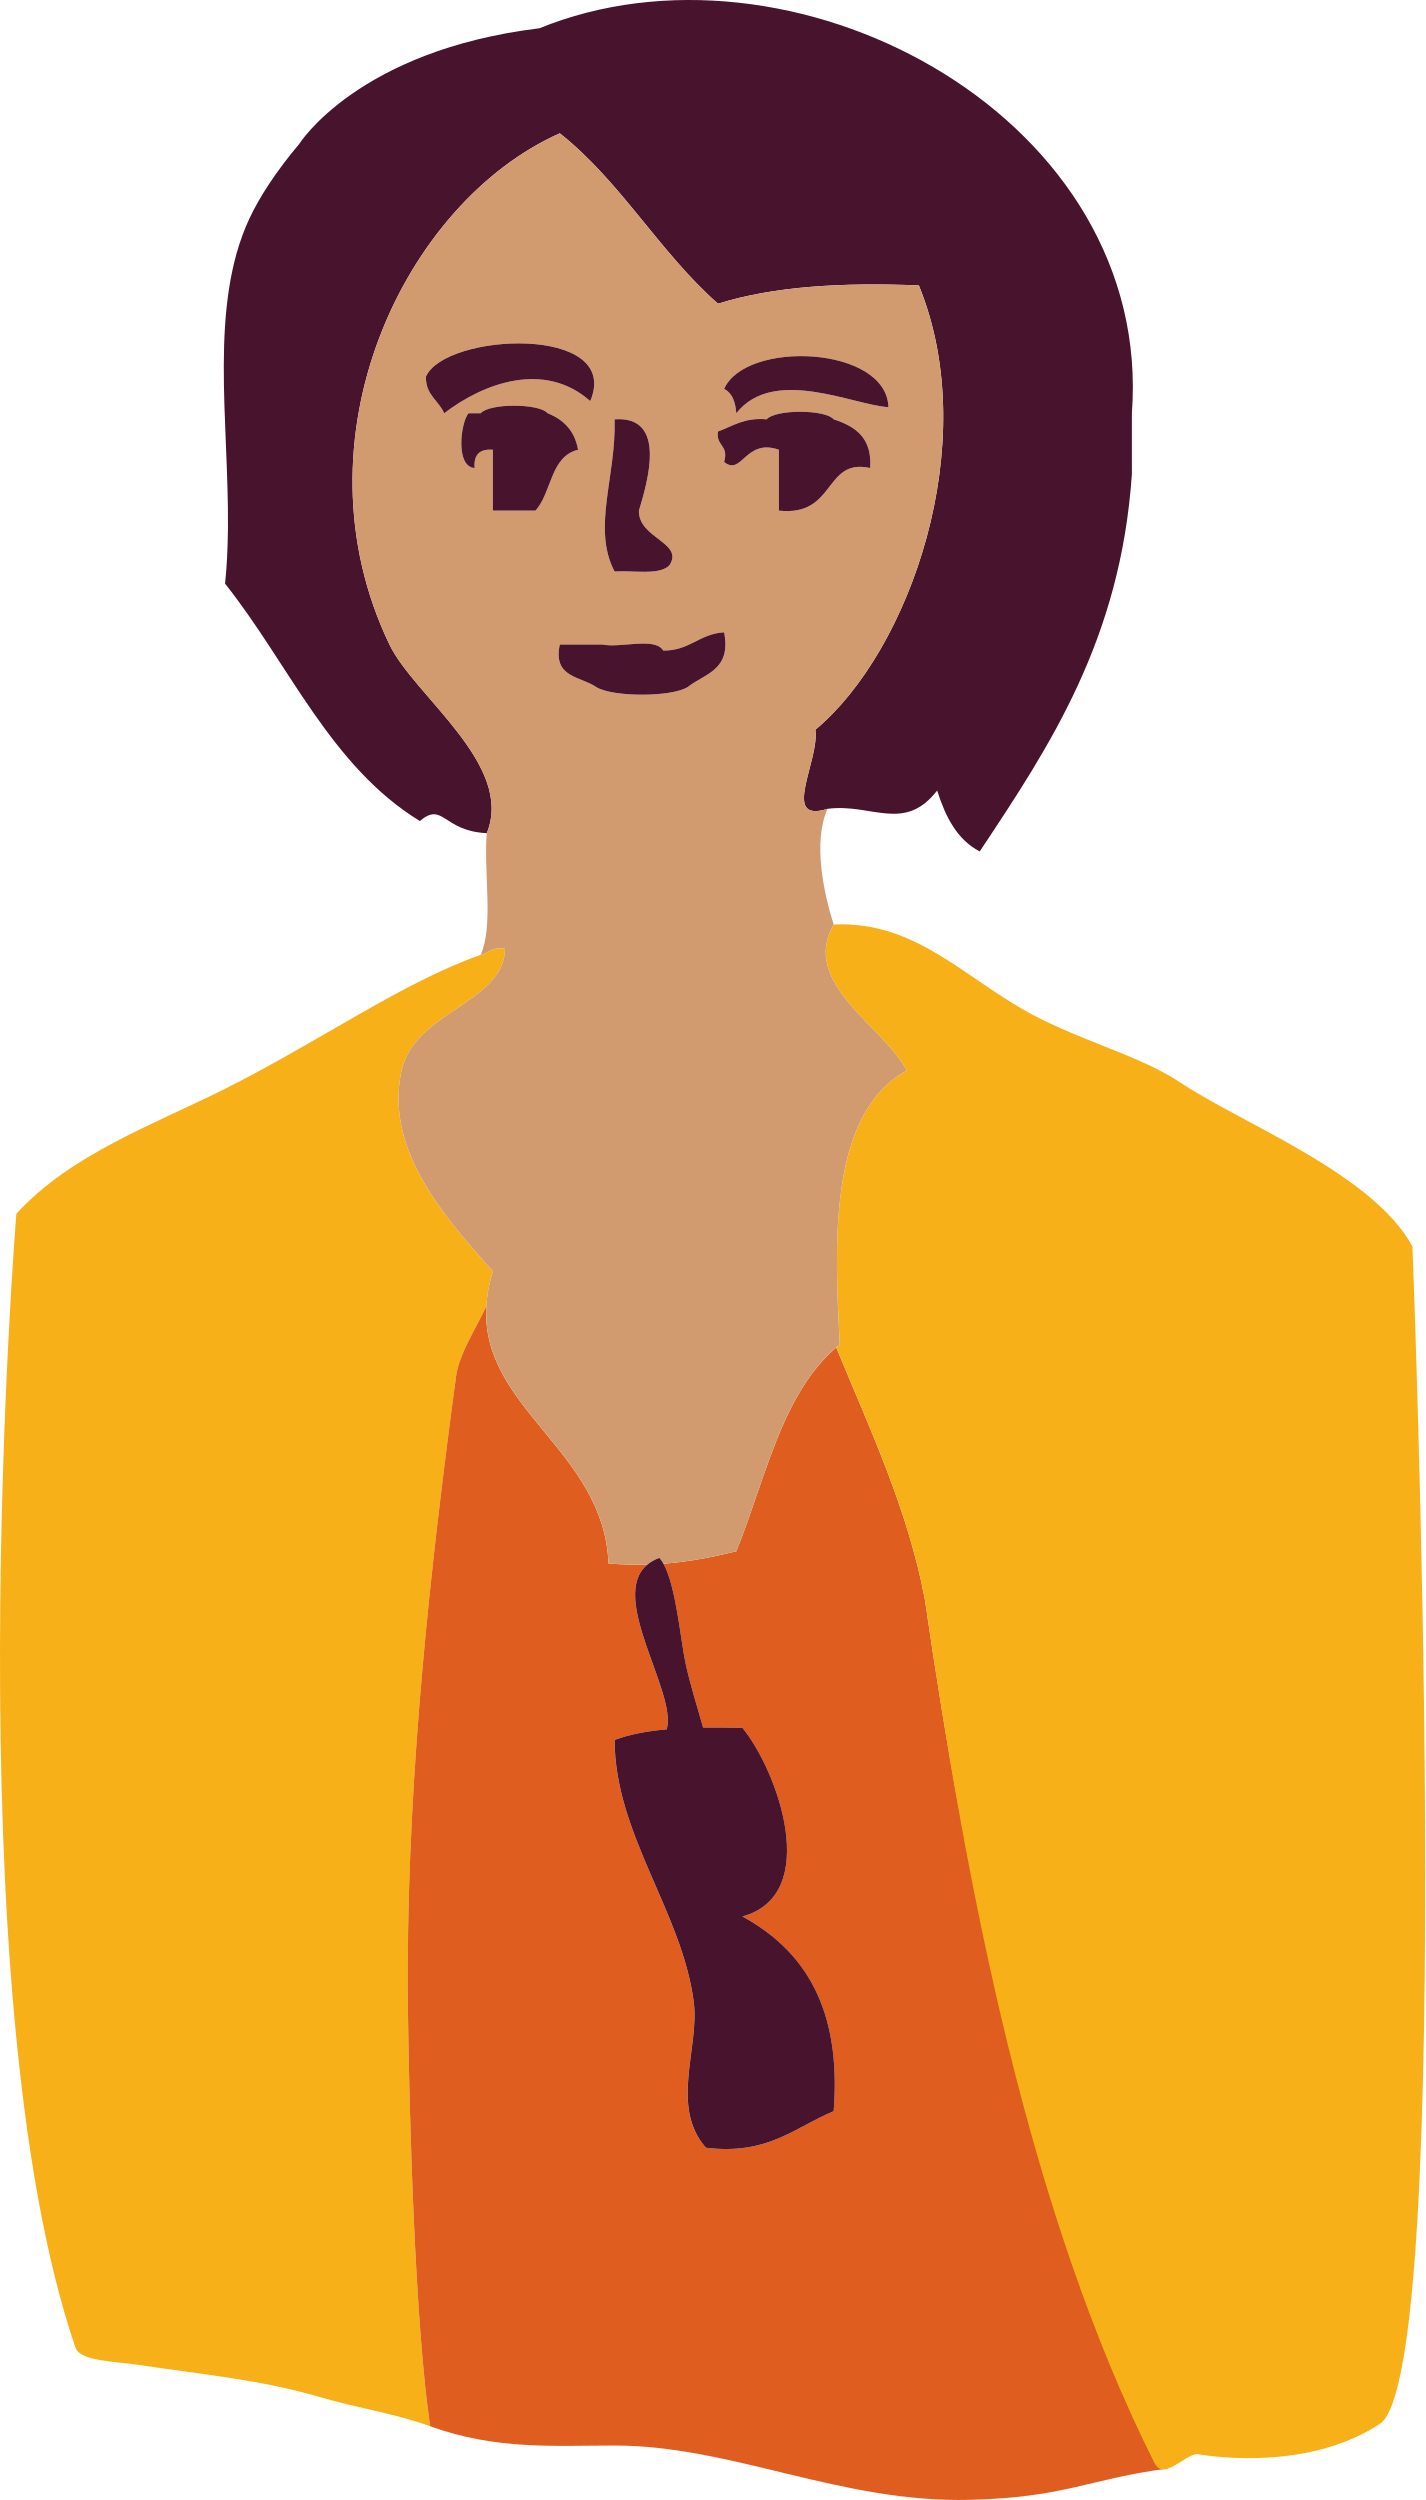
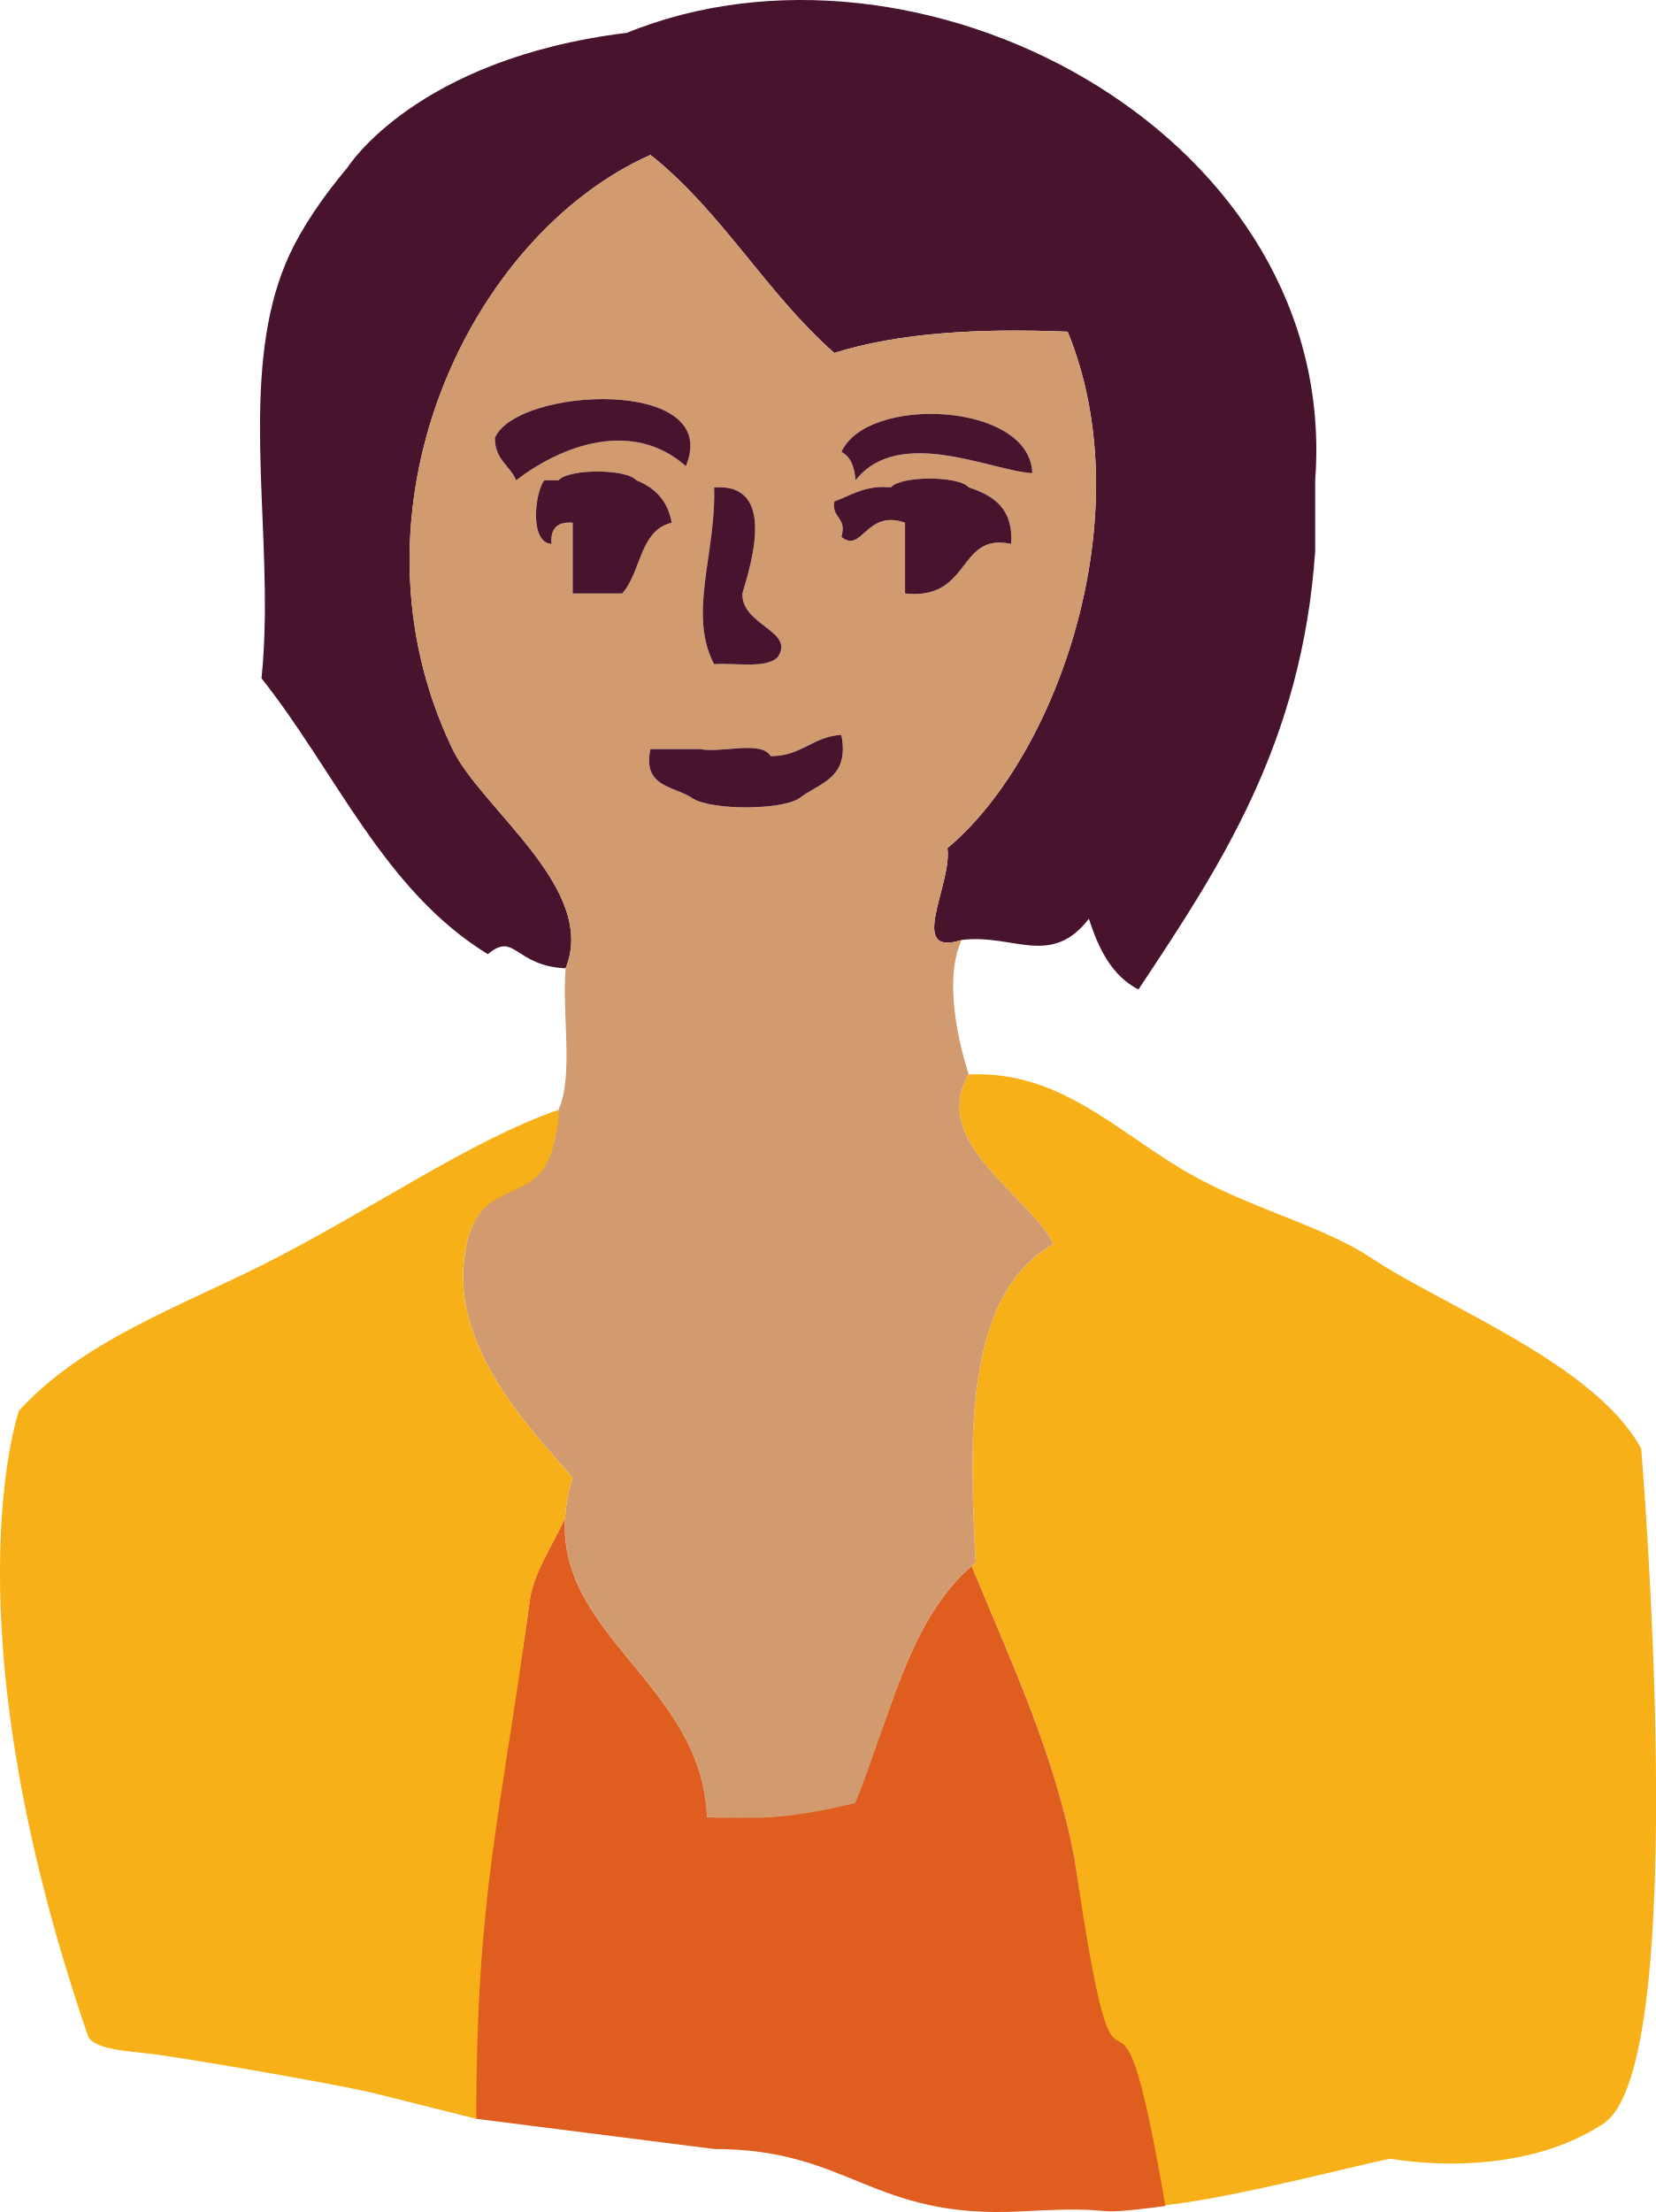
- <svg xmlns="http://www.w3.org/2000/svg" version="1.1" id="Layer_1" x="0px" y="0px" width="69.28px" height="121.528px" viewBox="0 0 69.28 121.528" enable-background="new 0 0 69.28 121.528" xml:space="preserve">
-   <path fill="#1EA292" d="M20.031,56.339c0.683,1.577,1.799,3.008,2.865,4.25C21.83,59.347,20.713,57.917,20.031,56.339" />
-   <path fill="#48132D" d="M26.227,1.373C17.386,2.45,14.54,7.004,14.54,7.004c-1.076,1.274-1.921,2.557-2.415,3.618  c-1.975,4.238-1.001,9.816-1.044,15.035l-0.003,0.177c-0.011,0.858-0.05,1.707-0.137,2.538c3.1,3.903,5.121,8.882,9.468,11.538  c1.144-0.962,1.117,0.494,3.254,0.591c1.358-3.321-3.529-6.665-4.732-9.17c-4.8-9.989,0.727-21.498,8.282-24.851  c2.972,2.353,4.857,5.792,7.691,8.283c2.703-0.847,6.058-1.042,9.763-0.888c3.146,7.673-0.461,17.803-5.03,21.597  c0.211,1.51-1.717,4.579,0.593,3.845c2.16-0.275,3.72,1.176,5.326-0.887c0.405,1.27,0.965,2.387,2.07,2.959  c3.425-5.154,6.849-10.309,7.396-18.343c0-0.985,0-1.972,0-2.958C56.085,5.857,39.06-3.373,26.764,1.164  C26.584,1.229,26.406,1.299,26.227,1.373" />
-   <path fill="#F8B018" d="M19.823,95.588c0.038-9.578,1.066-19.211,2.36-28.758c0.181-1.086,0.915-2.172,1.458-3.326  c0.03-0.532,0.129-1.095,0.317-1.702c-0.336-0.381-0.695-0.786-1.062-1.213c-1.066-1.242-2.183-2.673-2.865-4.25  c-0.311-0.716-0.532-1.464-0.618-2.236c-0.023-0.203-0.036-0.408-0.039-0.615c-0.008-0.476,0.038-0.957,0.147-1.448  c0.641-2.884,4.994-3.29,5.029-5.916c-0.618-0.126-0.783,0.202-1.184,0.294c-3.775,1.318-7.785,4.176-12.425,6.509  C7.55,54.63,3.421,56.108,0.795,59.004c0,0-3.078,37.76,2.878,55.129c0.223,0.651,1.963,0.66,3.067,0.827  c3.2,0.484,5.896,0.708,8.878,1.583c1.756,0.516,3.58,0.777,5.294,1.4c-0.742-4.965-1.021-15.18-1.081-20.203  C19.823,97.024,19.82,96.305,19.823,95.588" />
-   <path fill="#DF5D1F" d="M44.962,77.778c-0.818-4.363-2.64-8.225-4.312-12.276c-0.002,0.002-0.004,0.004-0.007,0.007  c-1.776,1.521-2.714,3.881-3.567,6.326c-0.007,0.021-0.014,0.041-0.021,0.062c-0.028,0.081-0.056,0.163-0.085,0.243  c-0.38,1.104-0.75,2.216-1.179,3.271c-1.11,0.271-2.257,0.506-3.542,0.604c0.603,1.07,0.831,3.666,1.063,4.783  c0.219,1.043,0.564,2.105,0.864,3.181c0.625-0.007,1.265-0.001,1.91,0.011c1.725,2.1,3.868,8.116,0,9.172  c3,1.635,4.831,4.439,4.438,9.467c-1.887,0.773-3.178,2.146-6.212,1.775c-1.763-2.018-0.297-4.875-0.591-7.1  c-0.583-4.396-3.824-8.117-3.848-12.723c0.739-0.277,1.603-0.432,2.535-0.516c0.518-1.787-2.862-6.43-0.935-8.012  c-0.598,0.018-1.226,0.006-1.896-0.051c-0.199-5.477-6.214-7.524-5.938-12.498c-0.543,1.154-1.277,2.24-1.458,3.326  c-1.294,9.547-2.322,19.18-2.36,28.758c-0.003,0.717,0,1.436,0.009,2.152c0.061,5.023,0.339,15.238,1.081,20.203  c3.206,1.161,6.036,0.937,8.962,0.937c5.712,0,10.981,2.8,17.283,2.641c4.666-0.118,5.801-1.029,9.604-1.521  C50.214,107.888,47.003,91.834,44.962,77.778" />
-   <path fill="#F8B018" d="M58.199,119.293c-0.619,0.037-1.641,1.312-2.079,0.438c-6.168-12.309-9.116-27.896-11.157-41.953  c-0.818-4.363-2.64-8.225-4.312-12.276c0.058-0.048,0.11-0.102,0.17-0.15c-0.242-4.729-0.599-11.198,3.255-13.312  c-1.067-2.114-5.204-4.231-3.551-7.1c4.056-0.184,6.435,2.7,9.763,4.437c0.86,0.449,1.743,0.822,2.61,1.172  c0.158,0.064,0.317,0.127,0.475,0.19c1.473,0.588,2.878,1.134,4.017,1.892c2.994,1.998,9.348,4.416,11.269,7.959  c0,0,2.166,54.771-1.584,57.237S58.199,119.293,58.199,119.293z" />
-   <path fill="#D19A6F" d="M37.863,24.822c0-0.986,0-1.972,0-2.959c-1.641-0.577-1.797,1.31-2.663,0.592  c0.244-0.836-0.416-0.767-0.296-1.479c0.724-0.263,1.283-0.69,2.367-0.592c0.414-0.49,2.84-0.49,3.254,0  c1.04,0.341,1.878,0.884,1.775,2.367C40.038,22.252,40.65,25.123,37.863,24.822 M33.425,33.401c-0.802,0.492-3.637,0.492-4.438,0  c-0.748-0.532-2.124-0.439-1.774-2.07c0.69,0,1.38,0,2.071,0c0.898,0.185,2.548-0.379,2.958,0.295  c1.292,0.01,1.747-0.817,2.958-0.888C35.567,32.584,34.25,32.748,33.425,33.401z M23.958,24.822c0-0.986,0-1.972,0-2.959  c-0.646-0.053-0.941,0.242-0.887,0.888c-0.936-0.057-0.688-2.185-0.297-2.663c0.197,0,0.395,0,0.592,0  c0.414-0.489,2.84-0.489,3.254,0c0.774,0.31,1.319,0.851,1.479,1.775c-1.354,0.323-1.273,2.079-2.071,2.959  C25.339,24.822,24.648,24.822,23.958,24.822z M20.704,18.313c0.924-2.142,9.566-2.548,7.988,1.184  c-2.22-1.973-5.193-0.877-7.101,0.591C21.329,19.464,20.691,19.214,20.704,18.313z M29.875,20.384  c2.576-0.181,1.598,3.046,1.184,4.438c-0.042,1.347,2.217,1.557,1.479,2.662c-0.491,0.495-1.737,0.236-2.663,0.296  C28.769,25.674,29.963,23.15,29.875,20.384z M43.188,19.792c-1.7-0.094-5.582-2.004-7.396,0.296  c-0.041-0.551-0.194-0.988-0.592-1.183C36.266,16.516,43.098,16.816,43.188,19.792z M44.076,52.04  c-1.067-2.114-5.204-4.231-3.551-7.1c-0.446-1.398-1.041-3.992-0.296-5.622c-2.31,0.734-0.382-2.335-0.593-3.845  c4.569-3.794,8.177-13.924,5.03-21.597c-3.705-0.154-7.06,0.041-9.763,0.888c-2.834-2.491-4.72-5.93-7.691-8.283  C19.657,9.833,14.13,21.342,18.93,31.332c1.203,2.505,6.091,5.849,4.732,9.17c-0.16,1.911,0.343,4.485-0.296,5.916  c0.4-0.092,0.565-0.42,1.184-0.294c-0.035,2.626-4.389,3.032-5.029,5.916c-0.109,0.491-0.155,0.973-0.147,1.448  c0.003,0.207,0.016,0.412,0.039,0.615c0.086,0.772,0.308,1.521,0.618,2.236c0.683,1.577,1.799,3.008,2.865,4.25  c0.367,0.427,0.727,0.832,1.062,1.212v0.001c-0.188,0.607-0.287,1.17-0.317,1.702c-0.275,4.974,5.739,7.021,5.938,12.498  c0.67,0.057,1.298,0.068,1.896,0.051c0.157-0.129,0.346-0.238,0.577-0.323c0.071,0.075,0.137,0.175,0.197,0.284  c1.285-0.098,2.432-0.332,3.542-0.604c0.429-1.056,0.799-2.168,1.179-3.271c0.029-0.08,0.057-0.162,0.085-0.243  c0.008-0.021,0.015-0.041,0.021-0.062c0.853-2.445,1.791-4.805,3.567-6.326c0.003-0.003,0.005-0.005,0.007-0.007  c0.058-0.048,0.11-0.102,0.17-0.15C40.579,60.623,40.222,54.153,44.076,52.04z" />
-   <path fill="#48132D" d="M32.242,31.626c-0.41-0.674-2.06-0.11-2.958-0.295c-0.691,0-1.381,0-2.071,0  c-0.35,1.631,1.026,1.538,1.774,2.07c0.802,0.492,3.637,0.492,4.438,0c0.825-0.654,2.142-0.817,1.774-2.663  C33.989,30.81,33.534,31.636,32.242,31.626" />
-   <path fill="#48132D" d="M28.1,21.863c-0.16-0.924-0.705-1.465-1.479-1.775c-0.414-0.489-2.84-0.489-3.254,0  c-0.197,0-0.395,0-0.592,0c-0.392,0.478-0.639,2.606,0.297,2.663c-0.055-0.646,0.241-0.941,0.887-0.888c0,0.987,0,1.973,0,2.959  c0.689,0,1.381,0,2.07,0C26.827,23.942,26.747,22.187,28.1,21.863" />
-   <path fill="#48132D" d="M29.875,27.78c0.926-0.06,2.172,0.199,2.663-0.296c0.737-1.105-1.521-1.315-1.479-2.662  c0.414-1.392,1.393-4.619-1.184-4.438C29.963,23.15,28.769,25.674,29.875,27.78" />
-   <path fill="#48132D" d="M28.692,19.498c1.578-3.732-7.064-3.326-7.988-1.184c-0.013,0.901,0.625,1.151,0.888,1.775  C23.499,18.621,26.472,17.524,28.692,19.498" />
-   <path fill="#48132D" d="M35.792,20.088c1.814-2.3,5.696-0.39,7.396-0.296c-0.09-2.976-6.922-3.277-7.988-0.887  C35.597,19.101,35.75,19.538,35.792,20.088" />
-   <path fill="#48132D" d="M42.3,22.751c0.103-1.483-0.735-2.026-1.775-2.367c-0.414-0.49-2.84-0.49-3.254,0  c-1.084-0.098-1.644,0.329-2.367,0.592c-0.12,0.712,0.54,0.643,0.296,1.479c0.866,0.718,1.022-1.169,2.663-0.592  c0,0.987,0,1.973,0,2.959C40.65,25.123,40.038,22.252,42.3,22.751" />
-   <path fill="#48132D" d="M31.475,76.053c-1.928,1.582,1.452,6.225,0.935,8.012c-0.933,0.084-1.796,0.238-2.535,0.516  c0.023,4.605,3.265,8.326,3.848,12.723c0.294,2.225-1.172,5.082,0.591,7.1c3.034,0.371,4.325-1.002,6.212-1.775  c0.394-5.027-1.438-7.832-4.438-9.467c3.868-1.056,1.725-7.072,0-9.172c-0.646-0.012-1.285-0.018-1.91-0.011  c-0.3-1.075-0.646-2.138-0.864-3.181c-0.232-1.117-0.461-3.713-1.063-4.783c-0.061-0.109-0.126-0.209-0.197-0.284  C31.821,75.815,31.632,75.924,31.475,76.053" />
+ <svg xmlns="http://www.w3.org/2000/svg" version="1.1" id="Layer_1" x="0px" y="0px" width="69.279px" height="92.521px" viewBox="0 0 69.279 92.521" enable-background="new 0 0 69.279 92.521" xml:space="preserve">
+   <path fill="#1EA292" d="M20.031,56.339c0.683,1.577,1.799,3.008,2.864,4.25C21.83,59.347,20.713,57.917,20.031,56.339" />
+   <path fill="#48132D" d="M26.227,1.373C17.386,2.45,14.54,7.004,14.54,7.004c-1.076,1.273-1.921,2.557-2.415,3.618  c-1.976,4.237-1.001,9.815-1.044,15.035l-0.003,0.177c-0.012,0.857-0.051,1.707-0.138,2.538c3.101,3.902,5.121,8.882,9.469,11.538  c1.144-0.962,1.116,0.493,3.254,0.591c1.357-3.321-3.529-6.665-4.732-9.17c-4.8-9.989,0.728-21.498,8.282-24.852  c2.972,2.354,4.856,5.792,7.69,8.283c2.703-0.847,6.059-1.042,9.764-0.888c3.146,7.673-0.461,17.803-5.03,21.597  c0.211,1.51-1.717,4.579,0.593,3.845c2.16-0.274,3.721,1.177,5.326-0.887c0.405,1.271,0.965,2.387,2.07,2.959  c3.425-5.154,6.849-10.309,7.396-18.343c0-0.985,0-1.972,0-2.958C56.085,5.857,39.06-3.373,26.764,1.164  C26.584,1.229,26.406,1.299,26.227,1.373" />
+   <path fill="#F8B018" d="M19.831,86.74c-0.008-0.717-0.012-1.436-0.008-2.152" />
+   <path fill="#F8B018" d="M58.199,90.293c-0.619,0.037-10.391,2.675-10.828,1.801c-6.168-12.309-0.367-0.259-2.408-14.316  c-0.818-4.362-2.64-8.225-4.312-12.275c0.059-0.048,0.11-0.103,0.17-0.15c-0.241-4.729-0.599-11.198,3.256-13.312  c-1.067-2.114-5.204-4.231-3.552-7.101c4.057-0.184,6.436,2.7,9.764,4.438c0.859,0.449,1.743,0.822,2.609,1.172  c0.158,0.063,0.317,0.127,0.476,0.19c1.473,0.588,2.878,1.134,4.017,1.892c2.994,1.998,9.348,4.416,11.27,7.959  c0,0,2.166,25.771-1.584,28.237C63.325,91.293,58.199,90.293,58.199,90.293z" />
+   <path fill="#D19A6F" d="M40.525,44.94c-0.445-1.397-1.041-3.991-0.296-5.622c-2.31,0.734-0.382-2.335-0.593-3.845  c4.569-3.794,8.177-13.924,5.03-21.597c-3.705-0.154-7.061,0.041-9.764,0.888c-2.834-2.491-4.72-5.93-7.69-8.283  C19.657,9.833,14.13,21.342,18.93,31.332c1.203,2.505,6.091,5.849,4.732,9.17c-0.16,1.911,0.343,4.484-0.296,5.916  c-0.138,1.165-0.263,0.868-0.138,1.165c-0.688,2.594-3.067,1.574-3.708,4.458c-0.108,0.491-0.154,0.973-0.146,1.447  c0.003,0.207,0.016,0.412,0.039,0.615c0.086,0.772,0.308,1.521,0.618,2.236c0.683,1.577,1.799,3.008,2.864,4.25  c0.367,0.427,0.728,0.832,1.062,1.212v0.001c-0.188,0.607-0.287,1.17-0.317,1.702c-0.274,4.974,5.739,7.021,5.938,12.498  c0.65,0.055,1.259,0.065,1.841,0.051c-0.031,0.021-0.037,0.033,0.055,0l4.353-0.148c0.429-1.057,0.763-2.662,1.143-3.766  c0.029-0.08,0.057-0.162,0.085-0.243c0.008-0.021,0.015-0.041,0.021-0.062c0.853-2.445,1.791-4.806,3.566-6.326  c0.003-0.003,0.005-0.005,0.007-0.007c0.059-0.048,0.11-0.103,0.17-0.15c-0.24-4.728-0.598-11.198,3.257-13.311  C43.009,49.926,38.872,47.809,40.525,44.94z M43.188,19.792c-1.7-0.094-5.582-2.004-7.396,0.296  c-0.041-0.551-0.194-0.988-0.592-1.183C36.266,16.516,43.098,16.816,43.188,19.792z M29.875,20.384  c2.576-0.181,1.598,3.046,1.184,4.438c-0.042,1.347,2.217,1.557,1.479,2.661c-0.491,0.495-1.737,0.236-2.663,0.297  C28.769,25.674,29.963,23.15,29.875,20.384z M20.704,18.313c0.924-2.142,9.565-2.548,7.987,1.185  c-2.22-1.974-5.192-0.877-7.101,0.591C21.329,19.464,20.691,19.214,20.704,18.313z M23.958,24.823c0-0.986,0-1.973,0-2.96  c-0.646-0.053-0.941,0.242-0.888,0.889c-0.936-0.058-0.688-2.186-0.297-2.663c0.197,0,0.396,0,0.593,0  c0.413-0.489,2.84-0.489,3.254,0c0.773,0.31,1.318,0.851,1.479,1.774c-1.354,0.323-1.272,2.079-2.071,2.96  C25.339,24.823,24.648,24.823,23.958,24.823z M33.425,33.401c-0.802,0.492-3.637,0.492-4.438,0  c-0.748-0.531-2.124-0.438-1.773-2.069c0.689,0,1.38,0,2.071,0c0.897,0.185,2.548-0.379,2.958,0.295  c1.292,0.01,1.746-0.817,2.958-0.889C35.567,32.584,34.25,32.748,33.425,33.401z M37.863,24.823c0-0.986,0-1.973,0-2.96  c-1.641-0.576-1.797,1.311-2.662,0.593c0.243-0.836-0.416-0.768-0.297-1.479c0.725-0.263,1.283-0.689,2.367-0.592  c0.414-0.49,2.84-0.49,3.254,0c1.04,0.341,1.878,0.884,1.775,2.367C40.038,22.252,40.65,25.123,37.863,24.823z" />
+   <path fill="#48132D" d="M32.242,31.626c-0.41-0.674-2.061-0.11-2.958-0.295c-0.691,0-1.382,0-2.071,0  c-0.351,1.631,1.025,1.538,1.773,2.069c0.803,0.492,3.638,0.492,4.438,0c0.825-0.653,2.142-0.816,1.774-2.663  C33.989,30.81,33.534,31.636,32.242,31.626" />
+   <path fill="#48132D" d="M28.1,21.863c-0.16-0.924-0.705-1.465-1.479-1.774c-0.414-0.489-2.84-0.489-3.254,0  c-0.197,0-0.396,0-0.593,0c-0.392,0.478-0.639,2.605,0.297,2.663c-0.055-0.646,0.241-0.941,0.888-0.889c0,0.987,0,1.974,0,2.96  c0.688,0,1.381,0,2.069,0C26.827,23.942,26.747,22.187,28.1,21.863" />
+   <path fill="#48132D" d="M29.875,27.781c0.926-0.061,2.172,0.198,2.663-0.297c0.736-1.104-1.521-1.314-1.479-2.661  c0.414-1.393,1.394-4.619-1.184-4.438C29.963,23.15,28.769,25.674,29.875,27.781" />
+   <path fill="#48132D" d="M28.692,19.498c1.578-3.732-7.063-3.326-7.987-1.185c-0.014,0.901,0.625,1.151,0.888,1.775  C23.499,18.621,26.472,17.524,28.692,19.498" />
+   <path fill="#48132D" d="M35.792,20.088c1.813-2.3,5.695-0.39,7.396-0.296c-0.09-2.977-6.922-3.277-7.987-0.887  C35.597,19.101,35.75,19.538,35.792,20.088" />
+   <path fill="#48132D" d="M42.3,22.751c0.103-1.483-0.735-2.026-1.775-2.367c-0.414-0.49-2.84-0.49-3.254,0  c-1.084-0.098-1.644,0.329-2.367,0.592c-0.119,0.712,0.54,0.644,0.297,1.479c0.865,0.718,1.021-1.169,2.662-0.593  c0,0.987,0,1.974,0,2.96C40.65,25.123,40.038,22.252,42.3,22.751" />
  <path fill="#48132D" d="M26.227,1.373" />
+   <path fill="#DF5D1F" d="M44.96,77.774c-0.82-4.359-2.641-8.22-4.311-12.27c0,0,0,0-0.01,0.01c-1.77,1.52-2.71,3.88-3.56,6.32  c-0.011,0.02-0.021,0.04-0.021,0.06c-0.03,0.08-0.06,0.17-0.09,0.25c-0.38,1.101-0.75,2.21-1.18,3.271  c-1.11,0.27-2.26,0.5-3.541,0.6c-0.6,0.02-2,0.04-2.67-0.01c-0.2-5.48-6.22-7.53-5.94-12.5c-0.54,1.149-1.28,2.24-1.46,3.33  c-1.29,9.54-2.32,8.18-2.36,17.75c0,0.72,0.091,3.316,0.101,4.037l9.949,1.263c5.72,0,6.572,2.953,12.875,2.609  c4.66-0.254,2.212,0.269,6.012-0.222C46.51,79.139,47,91.834,44.96,77.774z" />
+   <path fill="#F8B018" d="M20.031,56.339c-0.312-0.716-0.532-1.464-0.618-2.236c-0.023-0.203-0.036-0.408-0.039-0.615  c-0.008-0.476,0.038-0.956,0.146-1.447c0.642-2.884,2.979-1.558,3.619-4.073c0.078-0.422,0.264-0.869,0.227-1.549  c-3.775,1.317-7.785,4.176-12.426,6.509c-3.391,1.703-7.52,3.181-10.146,6.077c0,0-3.078,8.76,2.878,26.129  c0.223,0.651,1.963,0.66,3.067,0.827c3.199,0.483,7.968,1.354,8.878,1.583s4.303,1.078,4.303,1.078  c0.037-9.578,0.968-12.244,2.262-21.791c0.181-1.086,0.915-2.172,1.458-3.326c0.03-0.532,0.129-1.095,0.317-1.702  c-0.336-0.381-0.695-0.786-1.062-1.213C21.83,59.347,20.713,57.916,20.031,56.339z" />
</svg>
